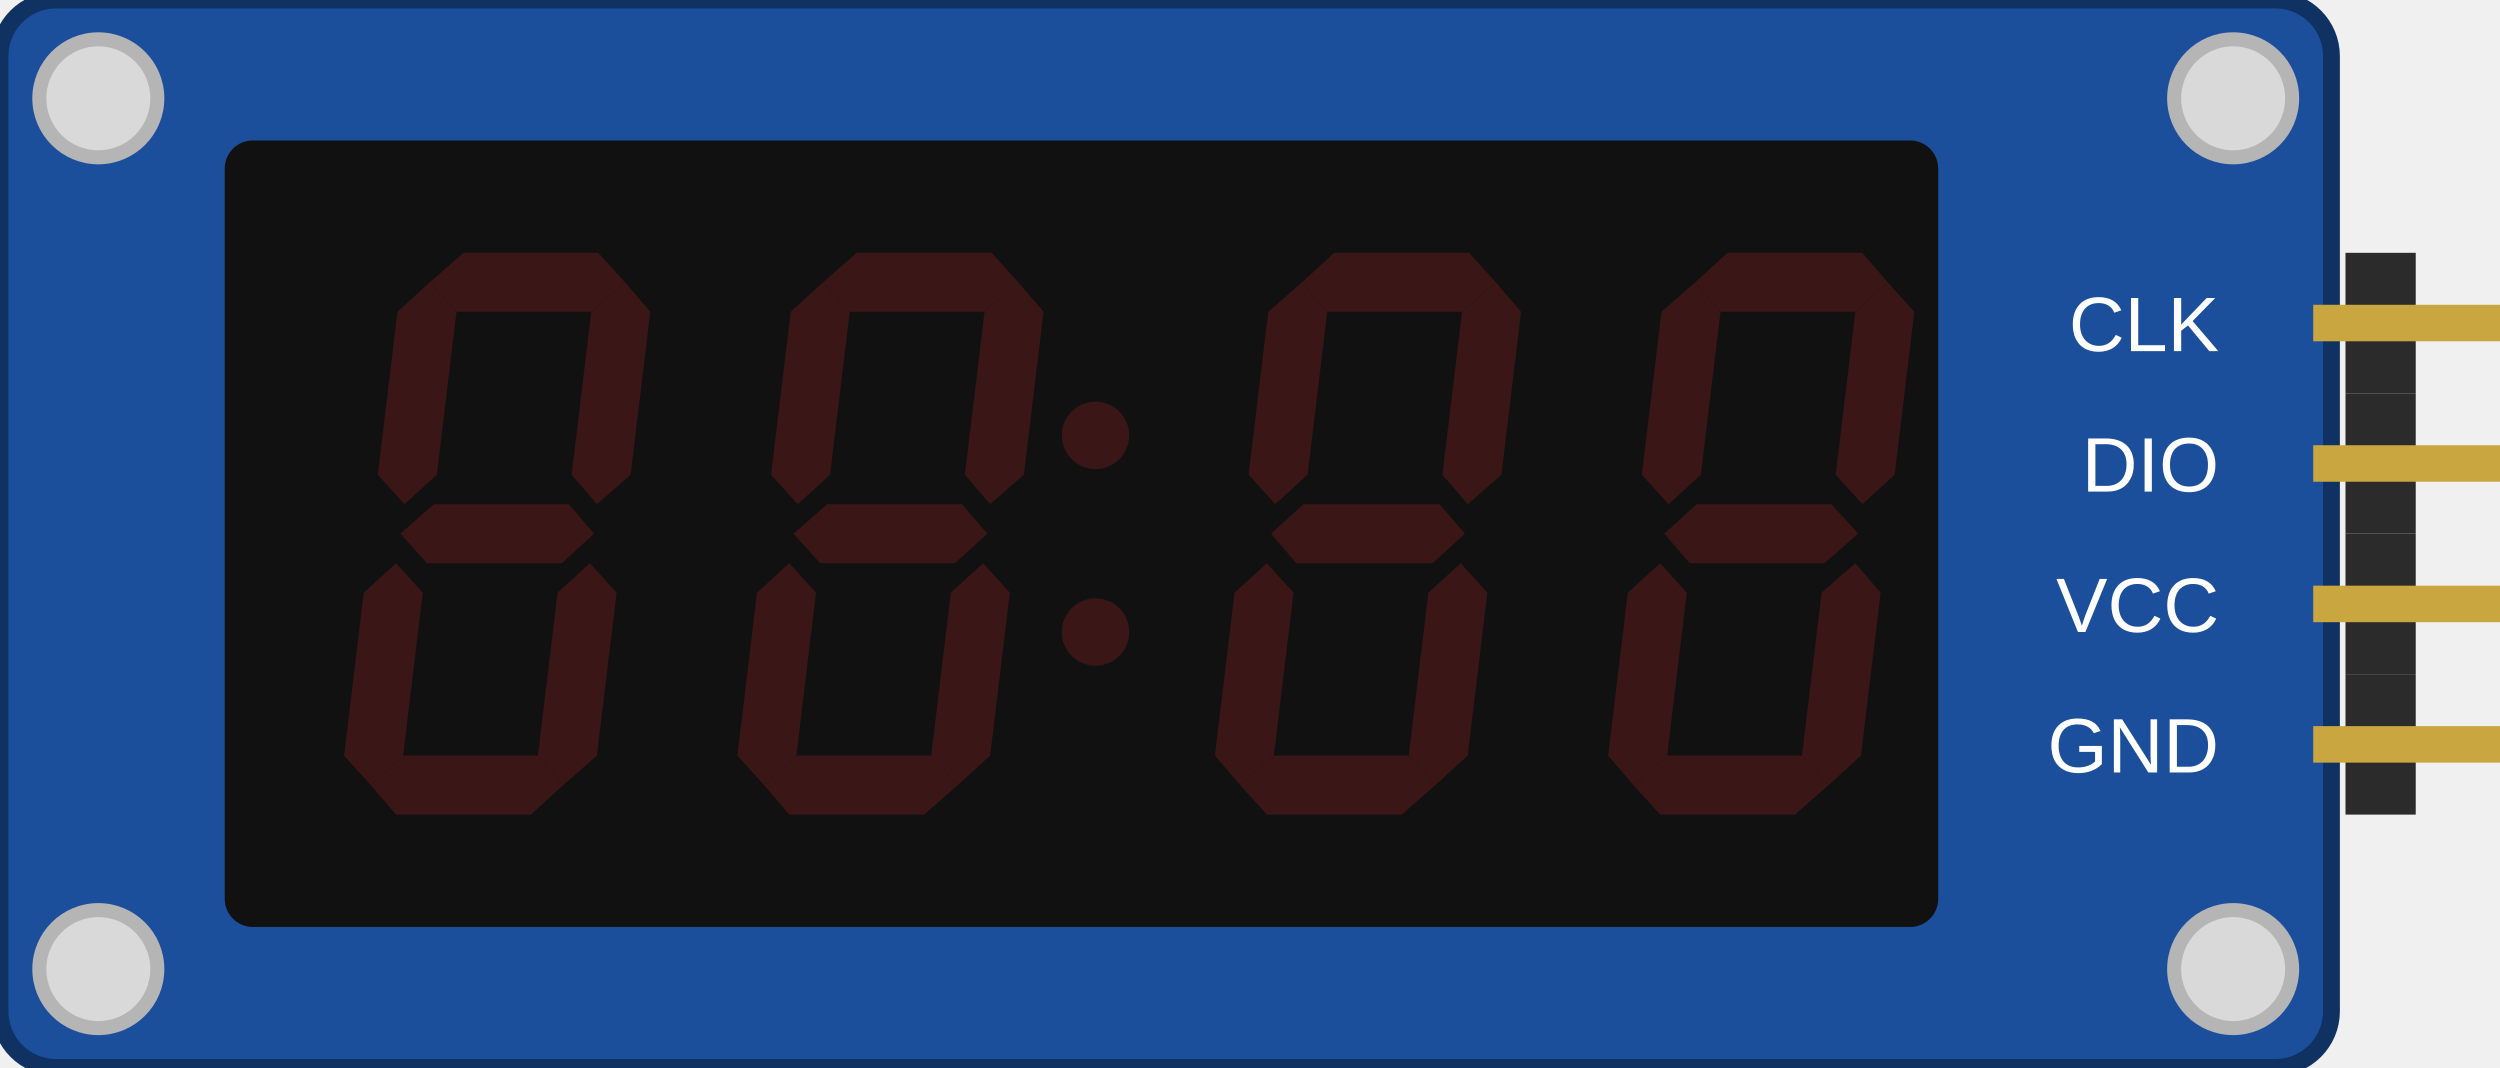
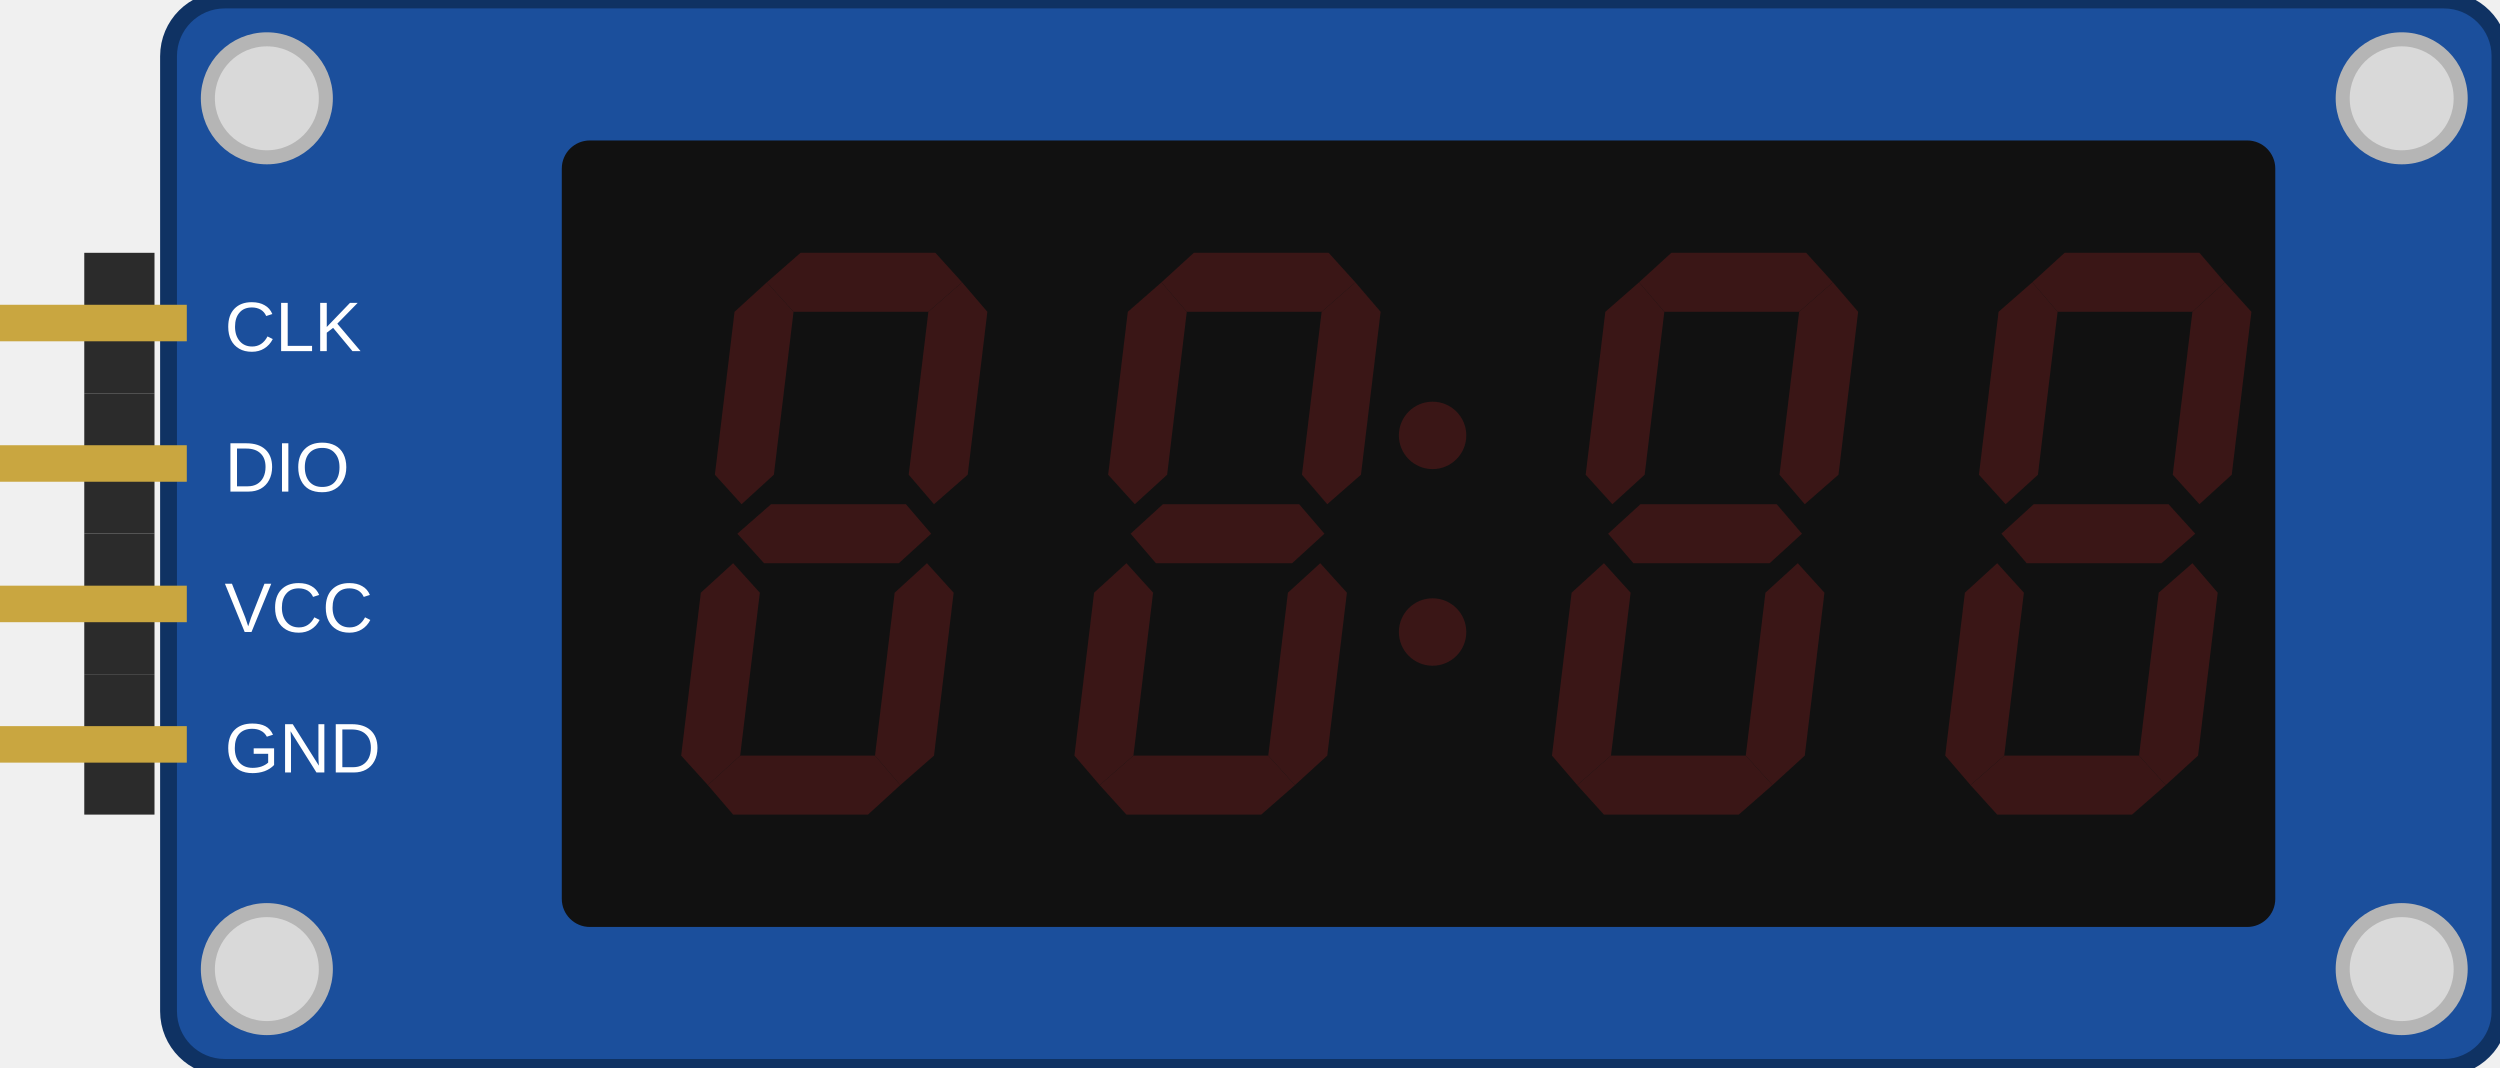
<svg xmlns="http://www.w3.org/2000/svg" viewBox="0 0 178 76" width="1.78in" height="0.76in">
  <g>
-     <g>
+     <g transform="translate(12 0)">
      <rect x="0" y="0" width="166" height="76" fill="#1b4f9c" rx="4" stroke="#0f3263" stroke-width="1.2" />
      <circle cx="7" cy="7" r="4.2" fill="#d9d9d9" stroke="#b5b5b5" stroke-width="1" />
      <circle cx="159" cy="7" r="4.2" fill="#d9d9d9" stroke="#b5b5b5" stroke-width="1" />
      <circle cx="7" cy="69" r="4.2" fill="#d9d9d9" stroke="#b5b5b5" stroke-width="1" />
      <circle cx="159" cy="69" r="4.2" fill="#d9d9d9" stroke="#b5b5b5" stroke-width="1" />
-       <rect x="16" y="10" width="122" height="56" fill="#111111" rx="2" />
-       <polygon points="30.6 20.1 33 18 42.6 18 44.5 20.1 42.1 22.2 32.5 22.2" fill="#3a1616" data-cp="seg" data-d="0" data-s="a" />
-       <polygon points="44.5 20.1 46.3 22.2 44.9 33.8 42.5 35.9 40.7 33.8 42.1 22.2" fill="#3a1616" data-cp="seg" data-d="0" data-s="b" />
-       <polygon points="42 40.1 43.9 42.2 42.5 53.8 40.1 55.9 38.3 53.8 39.7 42.2" fill="#3a1616" data-cp="seg" data-d="0" data-s="c" />
-       <polygon points="26.4 55.9 28.7 53.8 38.3 53.8 40.1 55.9 37.8 58 28.2 58" fill="#3a1616" data-cp="seg" data-d="0" data-s="d" />
-       <polygon points="28.2 40.1 30.1 42.2 28.7 53.8 26.4 55.9 24.5 53.8 25.9 42.2" fill="#3a1616" data-cp="seg" data-d="0" data-s="e" />
-       <polygon points="30.6 20.1 32.5 22.2 31.1 33.8 28.8 35.9 26.9 33.8 28.3 22.2" fill="#3a1616" data-cp="seg" data-d="0" data-s="f" />
-       <polygon points="28.5 38 30.9 35.9 40.5 35.9 42.3 38 40 40.1 30.4 40.1" fill="#3a1616" data-cp="seg" data-d="0" data-s="g" />
-       <polygon points="58.6 20.1 61 18 70.6 18 72.5 20.1 70.1 22.2 60.5 22.2" fill="#3a1616" data-cp="seg" data-d="1" data-s="a" />
-       <polygon points="72.5 20.1 74.3 22.2 72.9 33.8 70.5 35.9 68.7 33.8 70.1 22.2" fill="#3a1616" data-cp="seg" data-d="1" data-s="b" />
-       <polygon points="70 40.1 71.9 42.2 70.5 53.8 68.2 55.9 66.3 53.8 67.7 42.2" fill="#3a1616" data-cp="seg" data-d="1" data-s="c" />
-       <polygon points="54.4 55.9 56.7 53.8 66.3 53.8 68.2 55.9 65.8 58 56.2 58" fill="#3a1616" data-cp="seg" data-d="1" data-s="d" />
-       <polygon points="56.2 40.1 58.1 42.2 56.7 53.8 54.4 55.9 52.5 53.8 53.9 42.2" fill="#3a1616" data-cp="seg" data-d="1" data-s="e" />
-       <polygon points="58.6 20.1 60.5 22.2 59.1 33.8 56.8 35.9 54.9 33.8 56.3 22.2" fill="#3a1616" data-cp="seg" data-d="1" data-s="f" />
-       <polygon points="56.5 38 58.9 35.9 68.5 35.9 70.3 38 68 40.1 58.4 40.1" fill="#3a1616" data-cp="seg" data-d="1" data-s="g" />
-       <polygon points="92.7 20.1 95 18 104.6 18 106.5 20.1 104.1 22.2 94.5 22.2" fill="#3a1616" data-cp="seg" data-d="2" data-s="a" />
-       <polygon points="106.5 20.1 108.3 22.2 106.9 33.8 104.5 35.9 102.7 33.8 104.1 22.2" fill="#3a1616" data-cp="seg" data-d="2" data-s="b" />
-       <polygon points="104 40.1 105.9 42.2 104.5 53.8 102.2 55.9 100.3 53.8 101.7 42.2" fill="#3a1616" data-cp="seg" data-d="2" data-s="c" />
-       <polygon points="88.3 55.9 90.7 53.8 100.3 53.8 102.2 55.9 99.8 58 90.2 58" fill="#3a1616" data-cp="seg" data-d="2" data-s="d" />
-       <polygon points="90.2 40.1 92.1 42.2 90.7 53.8 88.3 55.9 86.5 53.8 87.9 42.2" fill="#3a1616" data-cp="seg" data-d="2" data-s="e" />
-       <polygon points="92.7 20.1 94.5 22.2 93.1 33.8 90.8 35.9 88.9 33.8 90.3 22.2" fill="#3a1616" data-cp="seg" data-d="2" data-s="f" />
-       <polygon points="90.5 38 92.8 35.9 102.5 35.9 104.3 38 102 40.1 92.3 40.1" fill="#3a1616" data-cp="seg" data-d="2" data-s="g" />
-       <polygon points="120.7 20.1 123 18 132.6 18 134.4 20.1 132.1 22.2 122.5 22.2" fill="#3a1616" data-cp="seg" data-d="3" data-s="a" />
-       <polygon points="134.4 20.1 136.3 22.2 134.9 33.8 132.6 35.9 130.7 33.8 132.1 22.2" fill="#3a1616" data-cp="seg" data-d="3" data-s="b" />
-       <polygon points="132.1 40.1 133.9 42.2 132.5 53.8 130.2 55.9 128.3 53.8 129.7 42.2" fill="#3a1616" data-cp="seg" data-d="3" data-s="c" />
-       <polygon points="116.3 55.9 118.7 53.8 128.3 53.8 130.2 55.9 127.8 58 118.2 58" fill="#3a1616" data-cp="seg" data-d="3" data-s="d" />
-       <polygon points="118.2 40.1 120.1 42.2 118.7 53.8 116.3 55.9 114.5 53.8 115.9 42.2" fill="#3a1616" data-cp="seg" data-d="3" data-s="e" />
-       <polygon points="120.7 20.1 122.5 22.2 121.1 33.8 118.8 35.9 116.9 33.8 118.3 22.2" fill="#3a1616" data-cp="seg" data-d="3" data-s="f" />
-       <polygon points="118.5 38 120.8 35.9 130.4 35.9 132.3 38 129.9 40.1 120.3 40.1" fill="#3a1616" data-cp="seg" data-d="3" data-s="g" />
-       <circle cx="78" cy="31" r="2.4" fill="#3a1616" data-cp="colon" />
-       <circle cx="78" cy="45" r="2.4" fill="#3a1616" data-cp="colon" />
-       <rect x="167" y="18" width="5" height="10" fill="#2b2b2b" />
-       <line x1="166" y1="23" x2="178" y2="23" stroke="#c9a640" stroke-width="2.6" stroke-linecap="square" />
-       <text x="158" y="25" font-size="5.5" fill="#ffffff" font-family="'Droid Sans', 'Segoe UI', Arial, sans-serif" text-anchor="end">CLK</text>
-       <rect x="167" y="28" width="5" height="10" fill="#2b2b2b" />
-       <line x1="166" y1="33" x2="178" y2="33" stroke="#c9a640" stroke-width="2.6" stroke-linecap="square" />
-       <text x="158" y="35" font-size="5.5" fill="#ffffff" font-family="'Droid Sans', 'Segoe UI', Arial, sans-serif" text-anchor="end">DIO</text>
-       <rect x="167" y="38" width="5" height="10" fill="#2b2b2b" />
-       <line x1="166" y1="43" x2="178" y2="43" stroke="#c9a640" stroke-width="2.6" stroke-linecap="square" />
-       <text x="158" y="45" font-size="5.5" fill="#ffffff" font-family="'Droid Sans', 'Segoe UI', Arial, sans-serif" text-anchor="end">VCC</text>
-       <rect x="167" y="48" width="5" height="10" fill="#2b2b2b" />
-       <line x1="166" y1="53" x2="178" y2="53" stroke="#c9a640" stroke-width="2.6" stroke-linecap="square" />
-       <text x="158" y="55" font-size="5.5" fill="#ffffff" font-family="'Droid Sans', 'Segoe UI', Arial, sans-serif" text-anchor="end">GND</text>
+       <rect x="28" y="10" width="122" height="56" fill="#111111" rx="2" />
+       <polygon points="42.6 20.1 45 18 54.6 18 56.5 20.1 54.1 22.2 44.5 22.2" fill="#3a1616" data-cp="seg" data-d="0" data-s="a" />
+       <polygon points="56.5 20.1 58.3 22.2 56.9 33.8 54.5 35.9 52.7 33.8 54.1 22.2" fill="#3a1616" data-cp="seg" data-d="0" data-s="b" />
+       <polygon points="54 40.1 55.9 42.2 54.5 53.8 52.1 55.9 50.3 53.8 51.7 42.2" fill="#3a1616" data-cp="seg" data-d="0" data-s="c" />
+       <polygon points="38.4 55.9 40.7 53.8 50.3 53.8 52.1 55.9 49.8 58 40.2 58" fill="#3a1616" data-cp="seg" data-d="0" data-s="d" />
+       <polygon points="40.2 40.1 42.1 42.2 40.7 53.8 38.4 55.9 36.5 53.8 37.9 42.2" fill="#3a1616" data-cp="seg" data-d="0" data-s="e" />
+       <polygon points="42.6 20.1 44.5 22.2 43.1 33.8 40.8 35.9 38.9 33.8 40.3 22.2" fill="#3a1616" data-cp="seg" data-d="0" data-s="f" />
+       <polygon points="40.5 38 42.9 35.9 52.5 35.9 54.3 38 52 40.1 42.4 40.1" fill="#3a1616" data-cp="seg" data-d="0" data-s="g" />
+       <polygon points="70.7 20.1 73 18 82.6 18 84.5 20.1 82.1 22.2 72.5 22.2" fill="#3a1616" data-cp="seg" data-d="1" data-s="a" />
+       <polygon points="84.5 20.1 86.3 22.2 84.9 33.8 82.5 35.9 80.7 33.8 82.1 22.2" fill="#3a1616" data-cp="seg" data-d="1" data-s="b" />
+       <polygon points="82 40.1 83.9 42.2 82.5 53.8 80.2 55.9 78.3 53.8 79.7 42.2" fill="#3a1616" data-cp="seg" data-d="1" data-s="c" />
+       <polygon points="66.3 55.9 68.7 53.8 78.3 53.8 80.2 55.9 77.8 58 68.2 58" fill="#3a1616" data-cp="seg" data-d="1" data-s="d" />
+       <polygon points="68.2 40.1 70.1 42.2 68.7 53.8 66.3 55.9 64.5 53.8 65.9 42.2" fill="#3a1616" data-cp="seg" data-d="1" data-s="e" />
+       <polygon points="70.7 20.1 72.5 22.2 71.1 33.8 68.8 35.9 66.9 33.8 68.3 22.2" fill="#3a1616" data-cp="seg" data-d="1" data-s="f" />
+       <polygon points="68.5 38 70.8 35.9 80.5 35.9 82.3 38 80 40.1 70.3 40.1" fill="#3a1616" data-cp="seg" data-d="1" data-s="g" />
+       <polygon points="104.7 20.1 107 18 116.6 18 118.5 20.1 116.1 22.2 106.5 22.2" fill="#3a1616" data-cp="seg" data-d="2" data-s="a" />
+       <polygon points="118.5 20.1 120.3 22.2 118.9 33.8 116.5 35.9 114.7 33.8 116.1 22.2" fill="#3a1616" data-cp="seg" data-d="2" data-s="b" />
+       <polygon points="116 40.1 117.9 42.2 116.5 53.8 114.2 55.9 112.3 53.8 113.7 42.2" fill="#3a1616" data-cp="seg" data-d="2" data-s="c" />
+       <polygon points="100.3 55.9 102.7 53.8 112.3 53.8 114.2 55.9 111.8 58 102.2 58" fill="#3a1616" data-cp="seg" data-d="2" data-s="d" />
+       <polygon points="102.2 40.1 104.1 42.2 102.7 53.8 100.3 55.9 98.5 53.8 99.9 42.2" fill="#3a1616" data-cp="seg" data-d="2" data-s="e" />
+       <polygon points="104.7 20.1 106.5 22.2 105.1 33.8 102.8 35.9 100.9 33.8 102.3 22.2" fill="#3a1616" data-cp="seg" data-d="2" data-s="f" />
+       <polygon points="102.5 38 104.8 35.9 114.5 35.9 116.3 38 114 40.1 104.3 40.1" fill="#3a1616" data-cp="seg" data-d="2" data-s="g" />
+       <polygon points="132.7 20.1 135 18 144.6 18 146.4 20.1 144.1 22.2 134.5 22.2" fill="#3a1616" data-cp="seg" data-d="3" data-s="a" />
+       <polygon points="146.4 20.1 148.3 22.2 146.9 33.8 144.6 35.9 142.7 33.8 144.1 22.2" fill="#3a1616" data-cp="seg" data-d="3" data-s="b" />
+       <polygon points="144.1 40.1 145.9 42.2 144.5 53.8 142.2 55.9 140.3 53.8 141.7 42.2" fill="#3a1616" data-cp="seg" data-d="3" data-s="c" />
+       <polygon points="128.3 55.9 130.7 53.8 140.3 53.8 142.2 55.9 139.8 58 130.2 58" fill="#3a1616" data-cp="seg" data-d="3" data-s="d" />
+       <polygon points="130.2 40.1 132.1 42.2 130.7 53.8 128.3 55.9 126.5 53.8 127.9 42.2" fill="#3a1616" data-cp="seg" data-d="3" data-s="e" />
+       <polygon points="132.7 20.1 134.5 22.2 133.1 33.8 130.8 35.9 128.9 33.8 130.3 22.2" fill="#3a1616" data-cp="seg" data-d="3" data-s="f" />
+       <polygon points="130.5 38 132.8 35.9 142.4 35.9 144.3 38 141.9 40.1 132.3 40.1" fill="#3a1616" data-cp="seg" data-d="3" data-s="g" />
+       <circle cx="90" cy="31" r="2.4" fill="#3a1616" data-cp="colon" />
+       <circle cx="90" cy="45" r="2.4" fill="#3a1616" data-cp="colon" />
+       <rect x="-6" y="18" width="5" height="10" fill="#2b2b2b" />
+       <line x1="0" y1="23" x2="-12" y2="23" stroke="#c9a640" stroke-width="2.6" stroke-linecap="square" />
+       <text x="4" y="25" font-size="5" fill="#ffffff" font-family="'Droid Sans', 'Segoe UI', Arial, sans-serif" text-anchor="start">CLK</text>
+       <rect x="-6" y="28" width="5" height="10" fill="#2b2b2b" />
+       <line x1="0" y1="33" x2="-12" y2="33" stroke="#c9a640" stroke-width="2.6" stroke-linecap="square" />
+       <text x="4" y="35" font-size="5" fill="#ffffff" font-family="'Droid Sans', 'Segoe UI', Arial, sans-serif" text-anchor="start">DIO</text>
+       <rect x="-6" y="38" width="5" height="10" fill="#2b2b2b" />
+       <line x1="0" y1="43" x2="-12" y2="43" stroke="#c9a640" stroke-width="2.6" stroke-linecap="square" />
+       <text x="4" y="45" font-size="5" fill="#ffffff" font-family="'Droid Sans', 'Segoe UI', Arial, sans-serif" text-anchor="start">VCC</text>
+       <rect x="-6" y="48" width="5" height="10" fill="#2b2b2b" />
+       <line x1="0" y1="53" x2="-12" y2="53" stroke="#c9a640" stroke-width="2.6" stroke-linecap="square" />
+       <text x="4" y="55" font-size="5" fill="#ffffff" font-family="'Droid Sans', 'Segoe UI', Arial, sans-serif" text-anchor="start">GND</text>
    </g>
  </g>
</svg>
